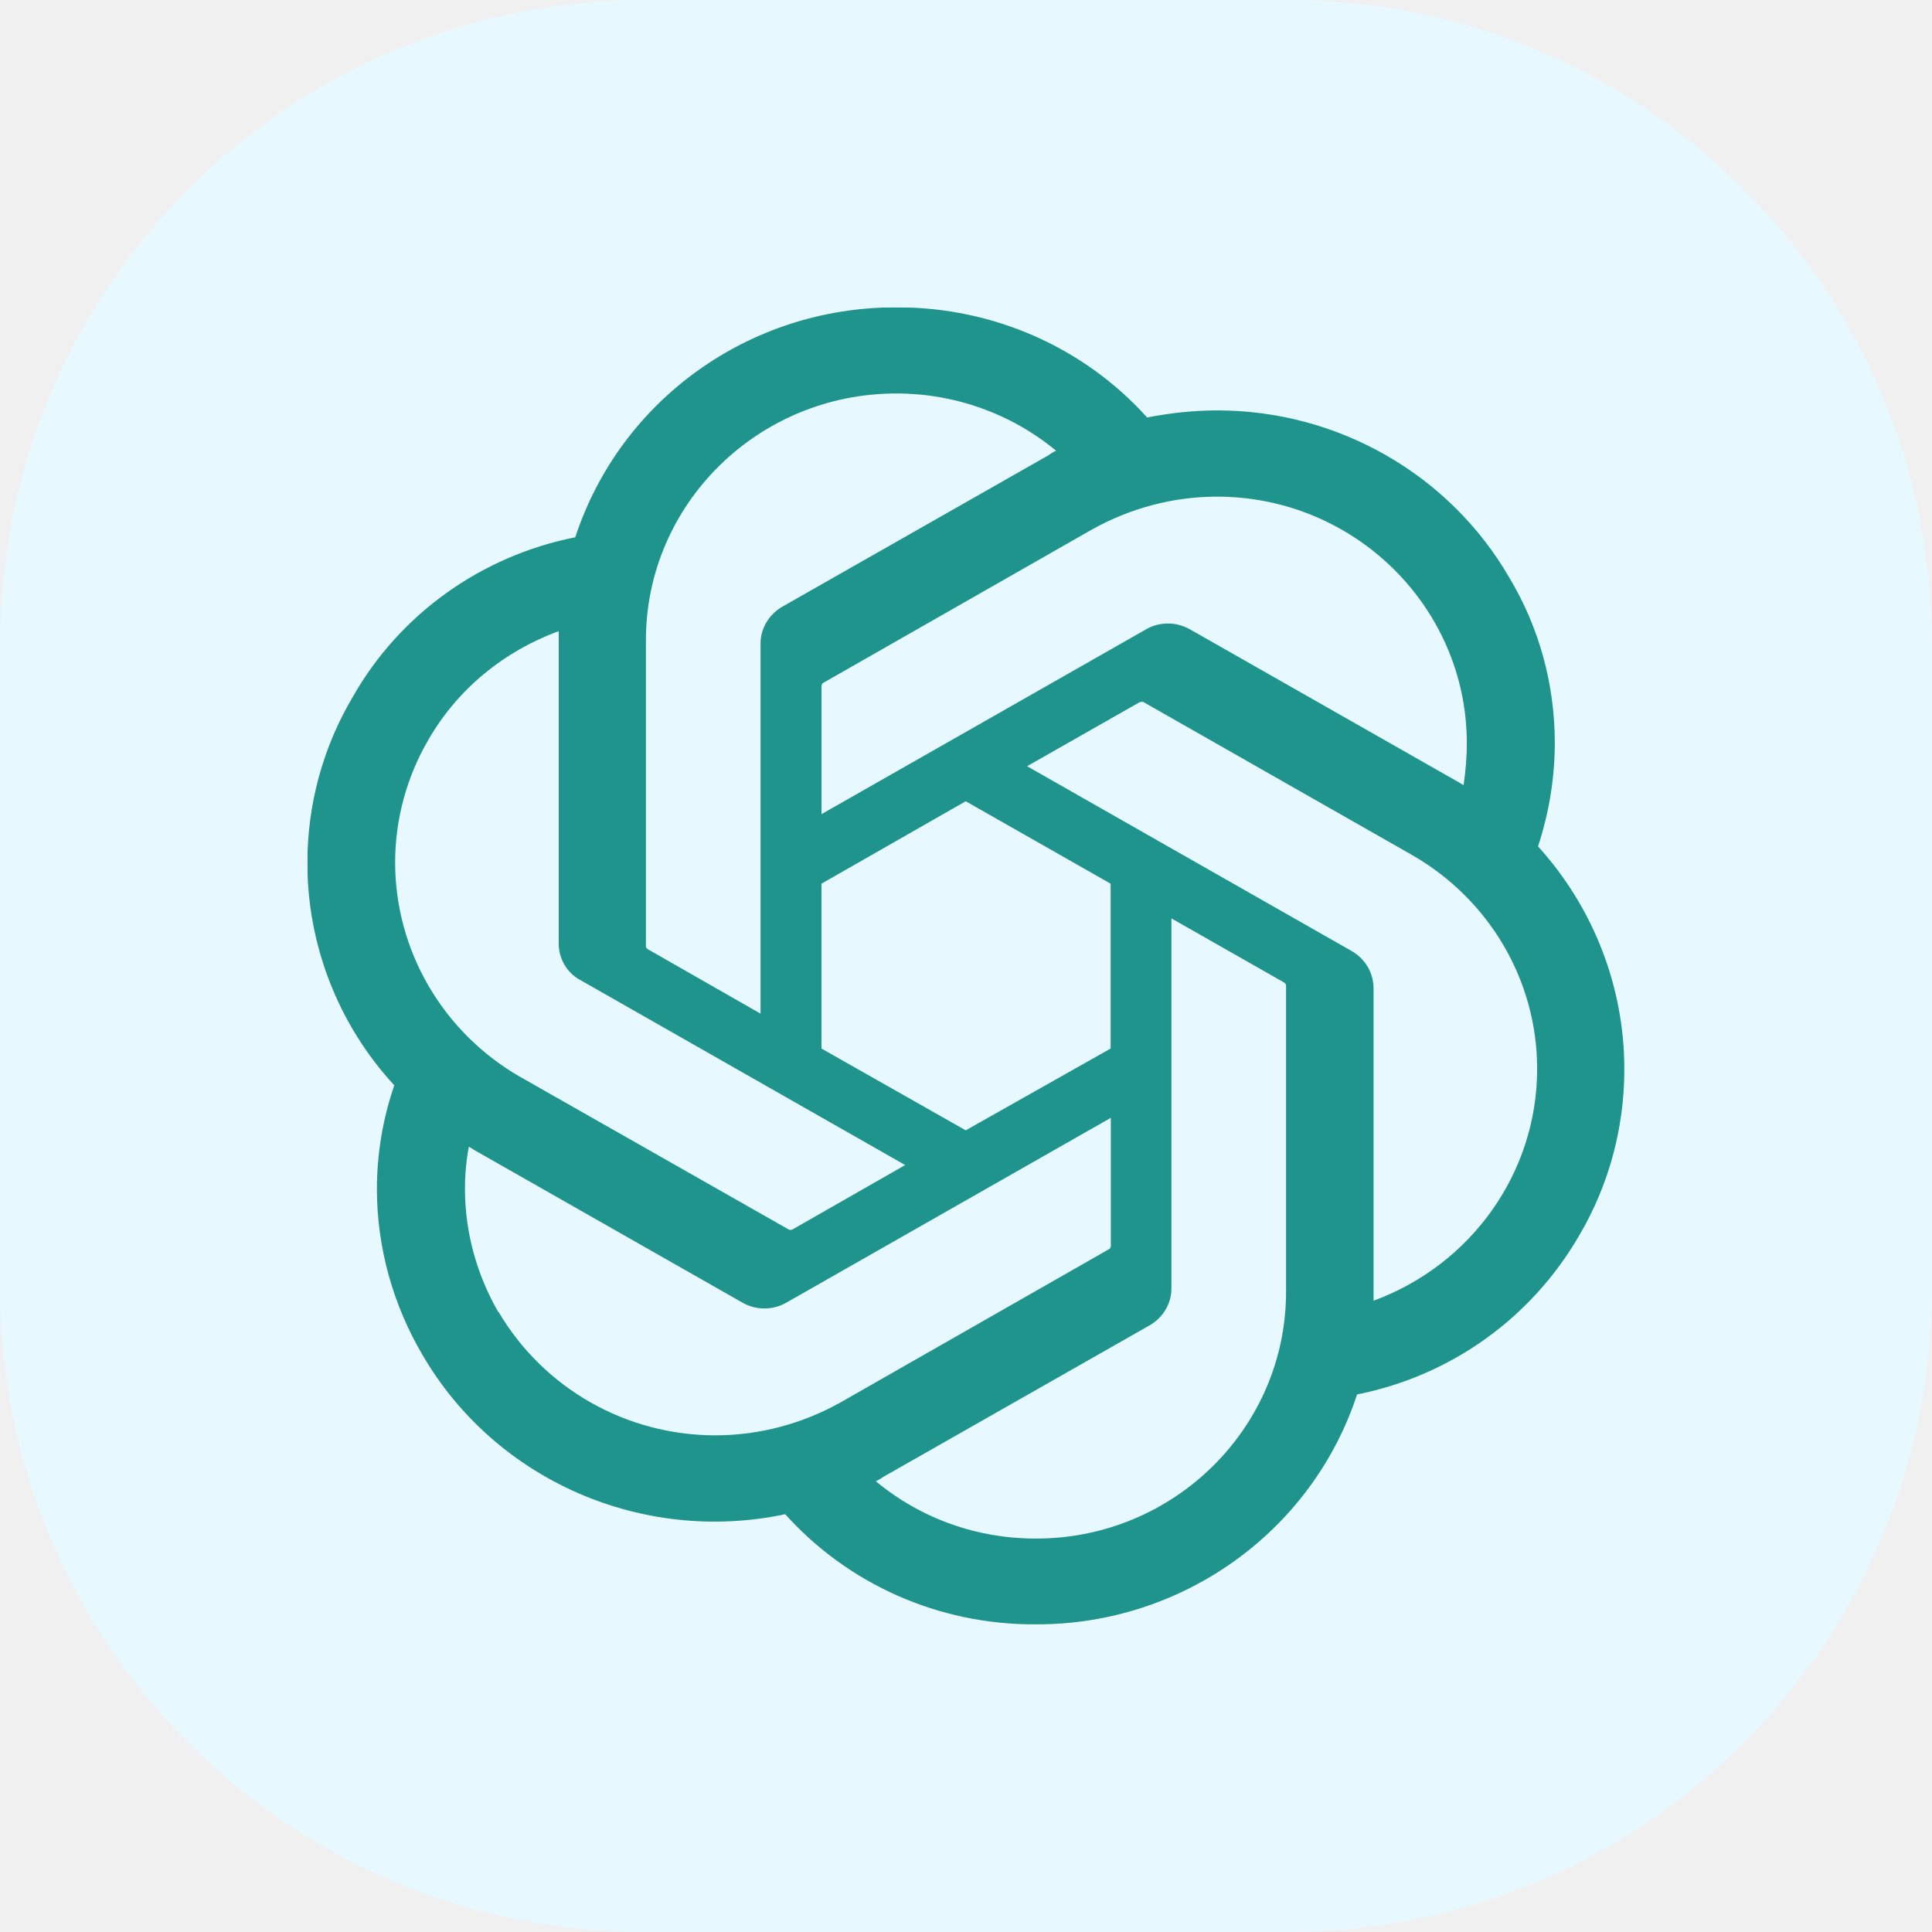
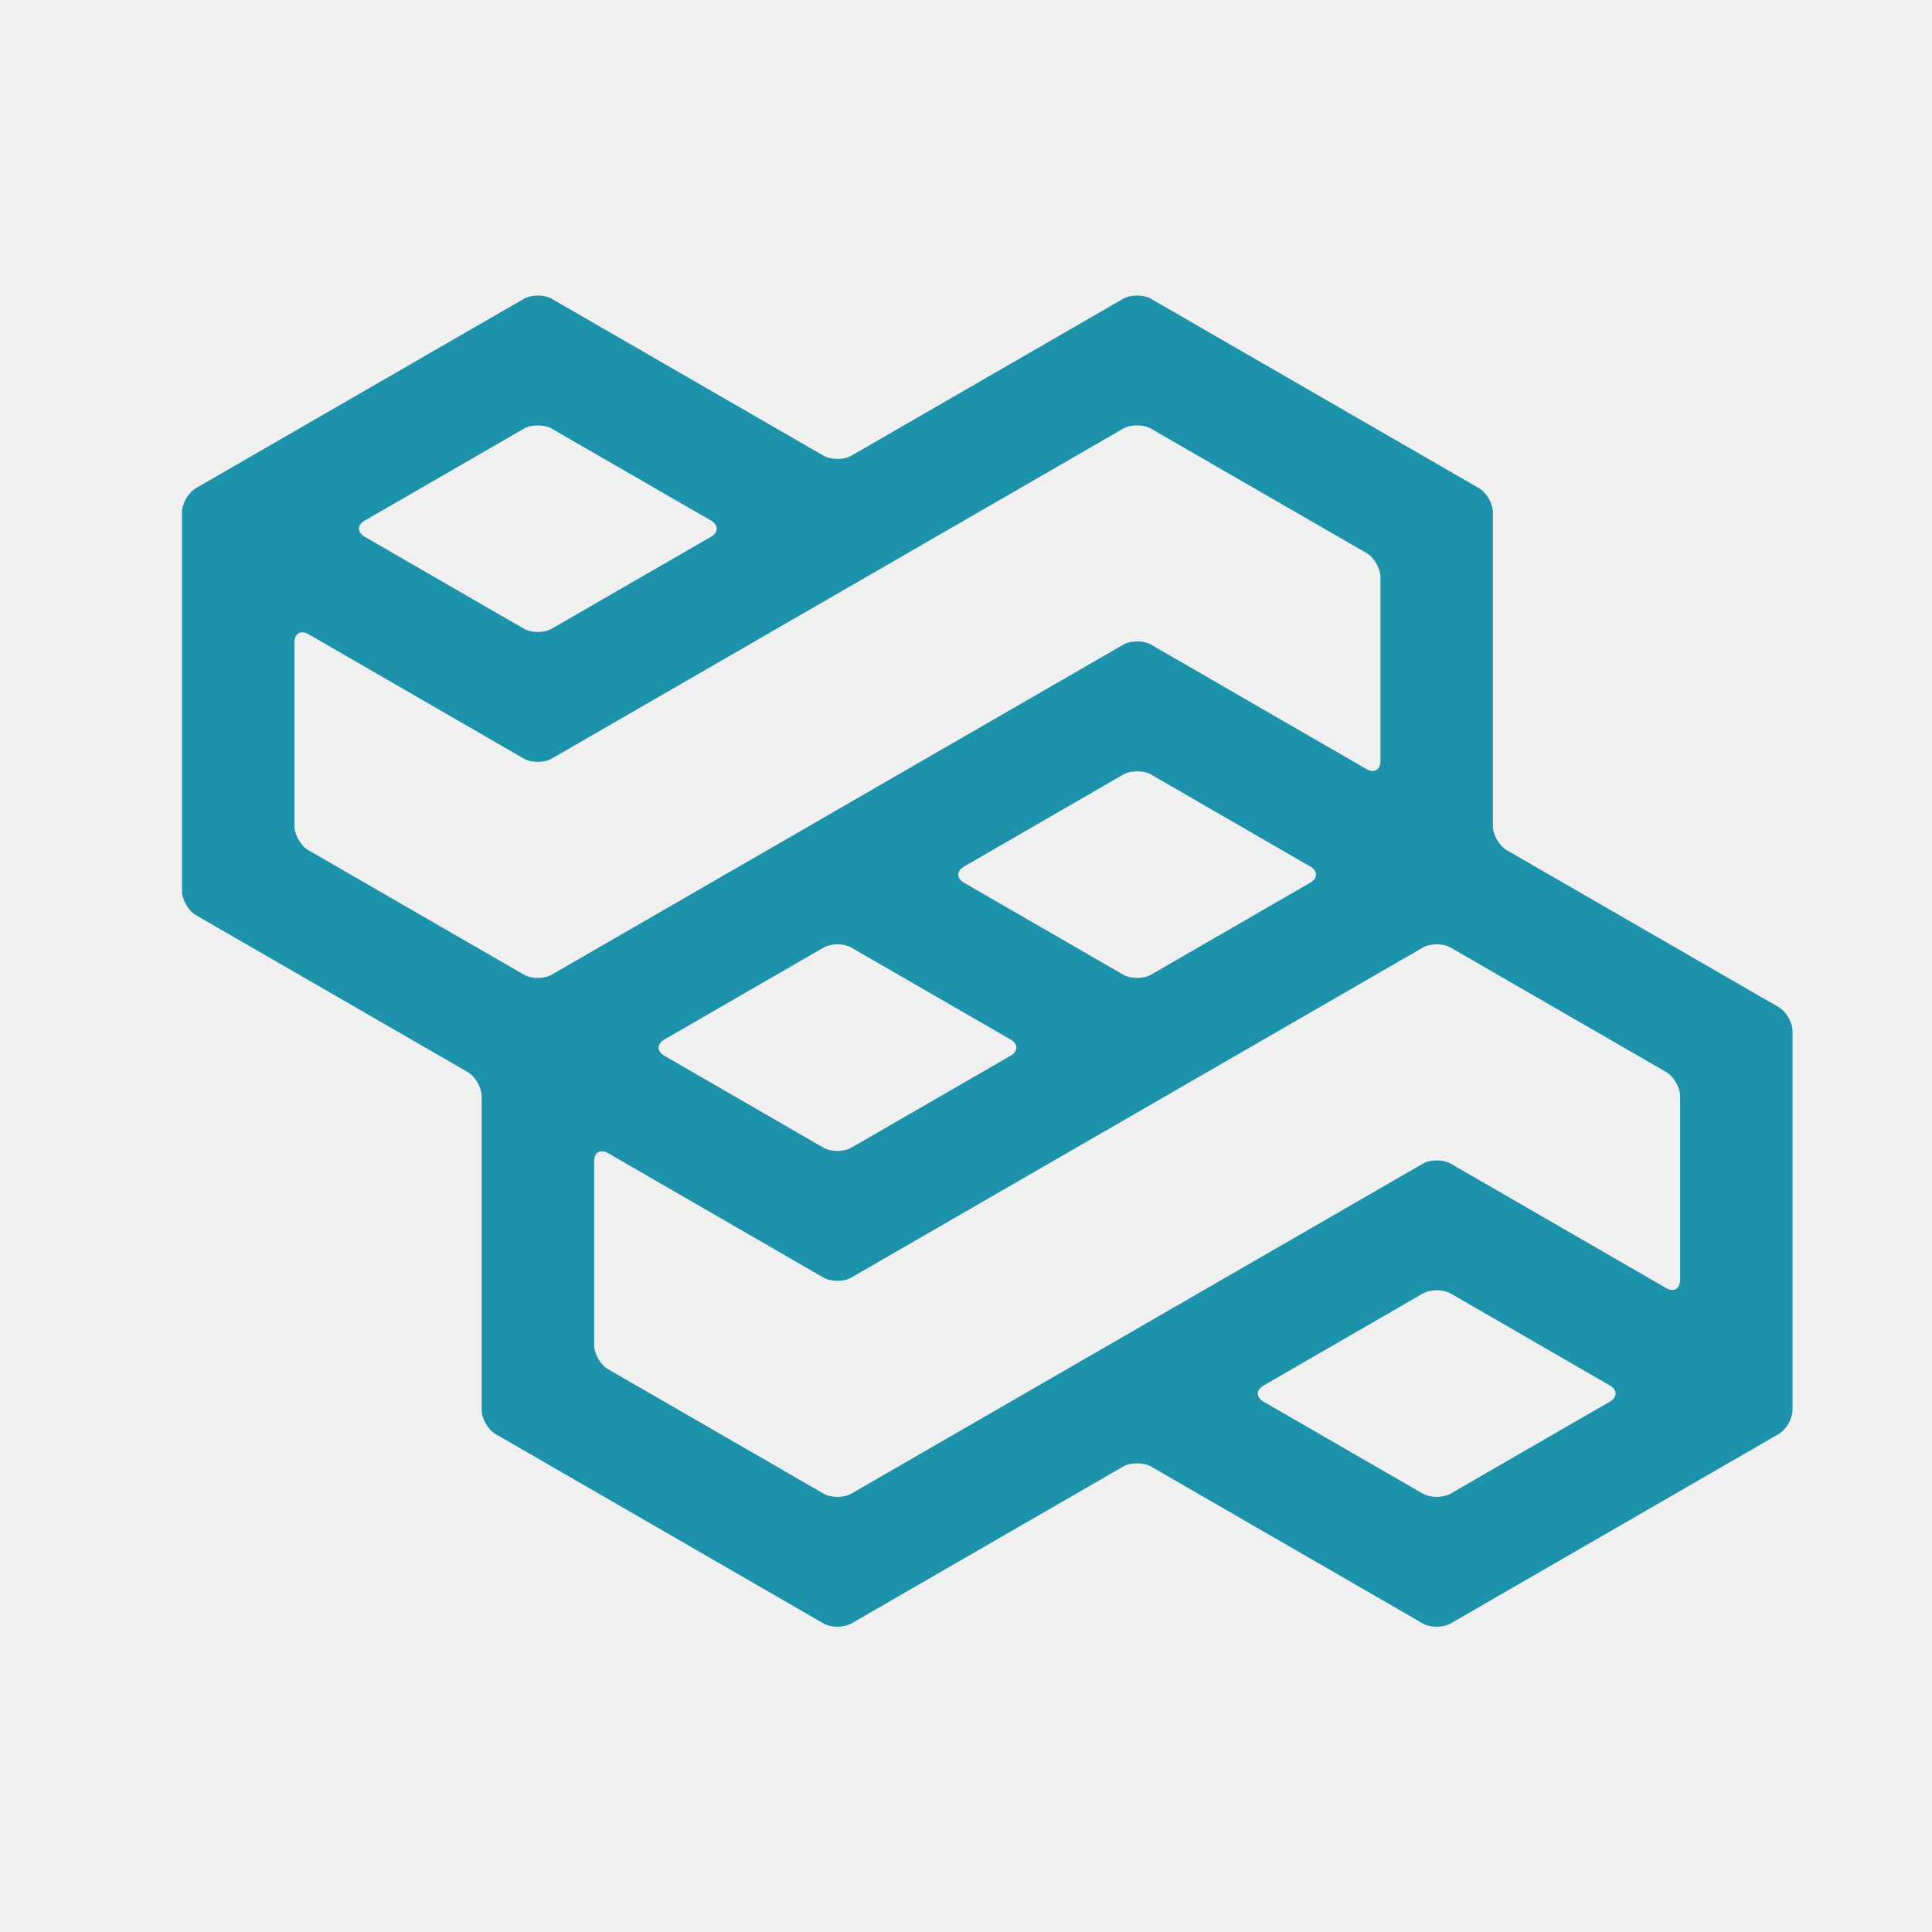
- <svg xmlns="http://www.w3.org/2000/svg" xmlns:xlink="http://www.w3.org/1999/xlink" width="30" height="30" viewBox="0 0 30 30" fill="none">
-   <defs>
-     <rect id="path_0" x="0" y="0" width="30" height="30" />
-     <rect id="path_1" x="0" y="0" width="20.455" height="20.455" />
-   </defs>
-   <g opacity="1" transform="translate(0 0)  rotate(0 15 15)">
-     <rect fill="#E7F8FF" opacity="1" transform="translate(0 0)  rotate(0 15 15)" x="0" y="0" width="30" height="30" rx="10" />
-     <mask id="bg-mask-0" fill="white">
-       <use xlink:href="#path_0" />
-     </mask>
-     <g mask="url(#bg-mask-0)">
-       <g opacity="1" transform="translate(4.772727 4.772727)  rotate(0 10.22727 10.22727)">
-         <mask id="bg-mask-1" fill="white">
-           <use xlink:href="#path_1" />
-         </mask>
-         <g mask="url(#bg-mask-1)">
-           <path id="分组 1" fill-rule="evenodd" style="fill:#1F948C" transform="translate(0 0)  rotate(0 10.22727 10.22727)" opacity="1" d="M19.11 8.37L19.11 8.37C19.28 7.85 19.37 7.31 19.37 6.76C19.37 5.86 19.13 4.97 18.66 4.19C17.73 2.59 16 1.6 14.13 1.6C13.76 1.6 13.4 1.64 13.04 1.71C12.06 0.62 10.65 0 9.17 0L9.14 0L9.13 0C6.86 0 4.86 1.44 4.16 3.57C2.7 3.86 1.44 4.76 0.71 6.04C0.24 6.83 0 7.72 0 8.63C0 9.9 0.48 11.14 1.35 12.08C1.17 12.6 1.08 13.15 1.08 13.69C1.08 14.6 1.33 15.49 1.79 16.27C2.92 18.21 5.2 19.21 7.42 18.74C8.4 19.83 9.8 20.45 11.28 20.45L11.31 20.45L11.33 20.45C13.59 20.45 15.6 19.01 16.3 16.88C17.76 16.59 19.01 15.69 19.75 14.41C20.21 13.63 20.45 12.74 20.45 11.83C20.45 10.55 19.97 9.32 19.11 8.37Z M8.947 18.158C8.907 18.188 8.867 18.208 8.827 18.228C9.527 18.808 10.397 19.118 11.307 19.118L11.317 19.118C13.457 19.118 15.197 17.398 15.197 15.288L15.197 10.528C15.197 10.508 15.177 10.488 15.157 10.478L13.417 9.488L13.417 15.238C13.417 15.468 13.287 15.688 13.077 15.808L8.947 18.158Z M8.277 17.005L12.447 14.625C12.466 14.615 12.476 14.595 12.476 14.575L12.476 14.575L12.476 12.585L7.437 15.455C7.227 15.575 6.967 15.575 6.757 15.455L2.627 13.105C2.587 13.085 2.537 13.045 2.507 13.035C2.467 13.245 2.447 13.465 2.447 13.685C2.447 14.355 2.627 15.015 2.967 15.605L2.967 15.595C3.667 16.785 4.947 17.515 6.337 17.515C7.017 17.515 7.687 17.335 8.277 17.005Z M3.903 5.168C3.903 5.128 3.903 5.068 3.903 5.028C3.053 5.338 2.333 5.928 1.883 6.708L1.883 6.708C1.543 7.288 1.363 7.948 1.363 8.618C1.363 9.988 2.103 11.258 3.303 11.948L7.473 14.318C7.493 14.328 7.513 14.328 7.533 14.318L9.283 13.318L4.243 10.448C4.033 10.338 3.903 10.118 3.903 9.878L3.903 9.878L3.903 5.168Z M17.156 8.505L12.976 6.125C12.956 6.125 12.936 6.125 12.916 6.135L11.176 7.125L16.216 9.995C16.426 10.115 16.556 10.335 16.556 10.575C16.556 10.575 16.556 10.575 16.556 10.575L16.556 15.425C18.076 14.865 19.096 13.435 19.096 11.825C19.096 10.455 18.356 9.195 17.156 8.505Z M8.014 5.829C7.994 5.839 7.984 5.859 7.984 5.879L7.984 5.879L7.984 7.869L13.024 4.999C13.124 4.939 13.244 4.909 13.364 4.909C13.484 4.909 13.594 4.939 13.704 4.999L17.834 7.349C17.874 7.369 17.914 7.399 17.954 7.419L17.954 7.419C17.984 7.209 18.004 6.989 18.004 6.769C18.004 4.659 16.264 2.939 14.124 2.939C13.444 2.939 12.774 3.119 12.184 3.449L8.014 5.829Z M9.147 1.337C6.997 1.337 5.257 3.057 5.257 5.167L5.257 9.927C5.257 9.947 5.277 9.957 5.287 9.967L7.037 10.967L7.037 5.227L7.037 5.217C7.037 4.987 7.167 4.767 7.377 4.647L11.507 2.297C11.547 2.267 11.597 2.237 11.627 2.227C10.927 1.647 10.047 1.337 9.147 1.337Z M7.983 11.509L10.223 12.779L12.473 11.509L12.473 8.949L10.223 7.669L7.983 8.949L7.983 11.509Z " />
-         </g>
-       </g>
-     </g>
-   </g>
+ <svg xmlns="http://www.w3.org/2000/svg" width="30" height="30" viewBox="0 0 100 100" fill="#1d93ab">
+   <path d="M78.001 44.011c-.399-.23-.729-.798-.729-1.261V26.522c0-.461-.326-1.028-.726-1.258l-16.965-9.795c-.399-.231-1.053-.231-1.454 0l-14.054 8.114c-.398.23-1.053.23-1.453 0l-14.056-8.114c-.397-.23-1.053-.23-1.453 0l-16.965 9.795c-.398.23-.727.797-.727 1.258v19.59c0 .462.328 1.03.727 1.26l14.056 8.114c.4.23.728.798.728 1.259v16.227c0 .461.326 1.029.727 1.259l16.964 9.796c.4.23 1.055.23 1.453 0l14.056-8.115c.399-.229 1.054-.229 1.454 0l14.054 8.115c.399.23 1.054.23 1.454 0l16.963-9.796c.4-.23.727-.798.727-1.259V53.384c0-.462-.326-1.029-.727-1.26l-14.054-8.113zm-18.417 6.433c-.4.231-1.055.231-1.454 0l-8.232-4.753c-.398-.23-.398-.609 0-.839l8.236-4.757c.398-.23 1.053-.23 1.454 0l8.228 4.755c.399.231.399.609 0 .84l-8.232 4.754zm-16.963-1.393c.4-.23 1.055-.23 1.453.002l8.233 4.751c.399.232.399.61 0 .84L44.07 59.4c-.398.23-1.054.23-1.455 0l-8.227-4.754c-.4-.231-.4-.609 0-.841l8.233-4.754zm-15.509-26.86c.4-.23 1.056-.23 1.453 0l8.234 4.752c.398.231.398.61 0 .841l-8.236 4.754c-.399.231-1.054.231-1.453 0l-8.23-4.753c-.399-.231-.399-.609 0-.84l8.232-4.754zM15.241 33.248c0-.462.328-.651.729-.42l11.138 6.434c.4.231 1.055.231 1.454.001l29.566-17.072c.401-.23 1.055-.23 1.454 0l11.145 6.434c.397.229.726.796.726 1.259v9.503c0 .461-.327.651-.726.419l-11.139-6.434c-.401-.231-1.055-.231-1.454-.001L28.565 50.444c-.397.231-1.053.231-1.453 0L15.97 44.011c-.4-.23-.729-.797-.729-1.26v-9.503zm16.238 37.624c-.4-.23-.727-.797-.727-1.261v-9.503c0-.462.326-.65.727-.418l11.137 6.433c.401.232 1.057.232 1.455 0l29.567-17.072c.399-.23 1.054-.23 1.454 0l11.143 6.433c.4.23.727.798.727 1.26v9.505c0 .461-.326.65-.727.419l-11.139-6.434c-.4-.231-1.054-.231-1.453-.001L44.074 77.305c-.398.231-1.053.231-1.453 0l-11.142-6.433zm33.924 1.68c-.401-.23-.401-.608 0-.838l8.237-4.758c.401-.23 1.055-.23 1.455.001l8.229 4.754c.401.23.401.609 0 .84l-8.233 4.754c-.4.231-1.055.231-1.454 0l-8.234-4.753z" />
</svg>
